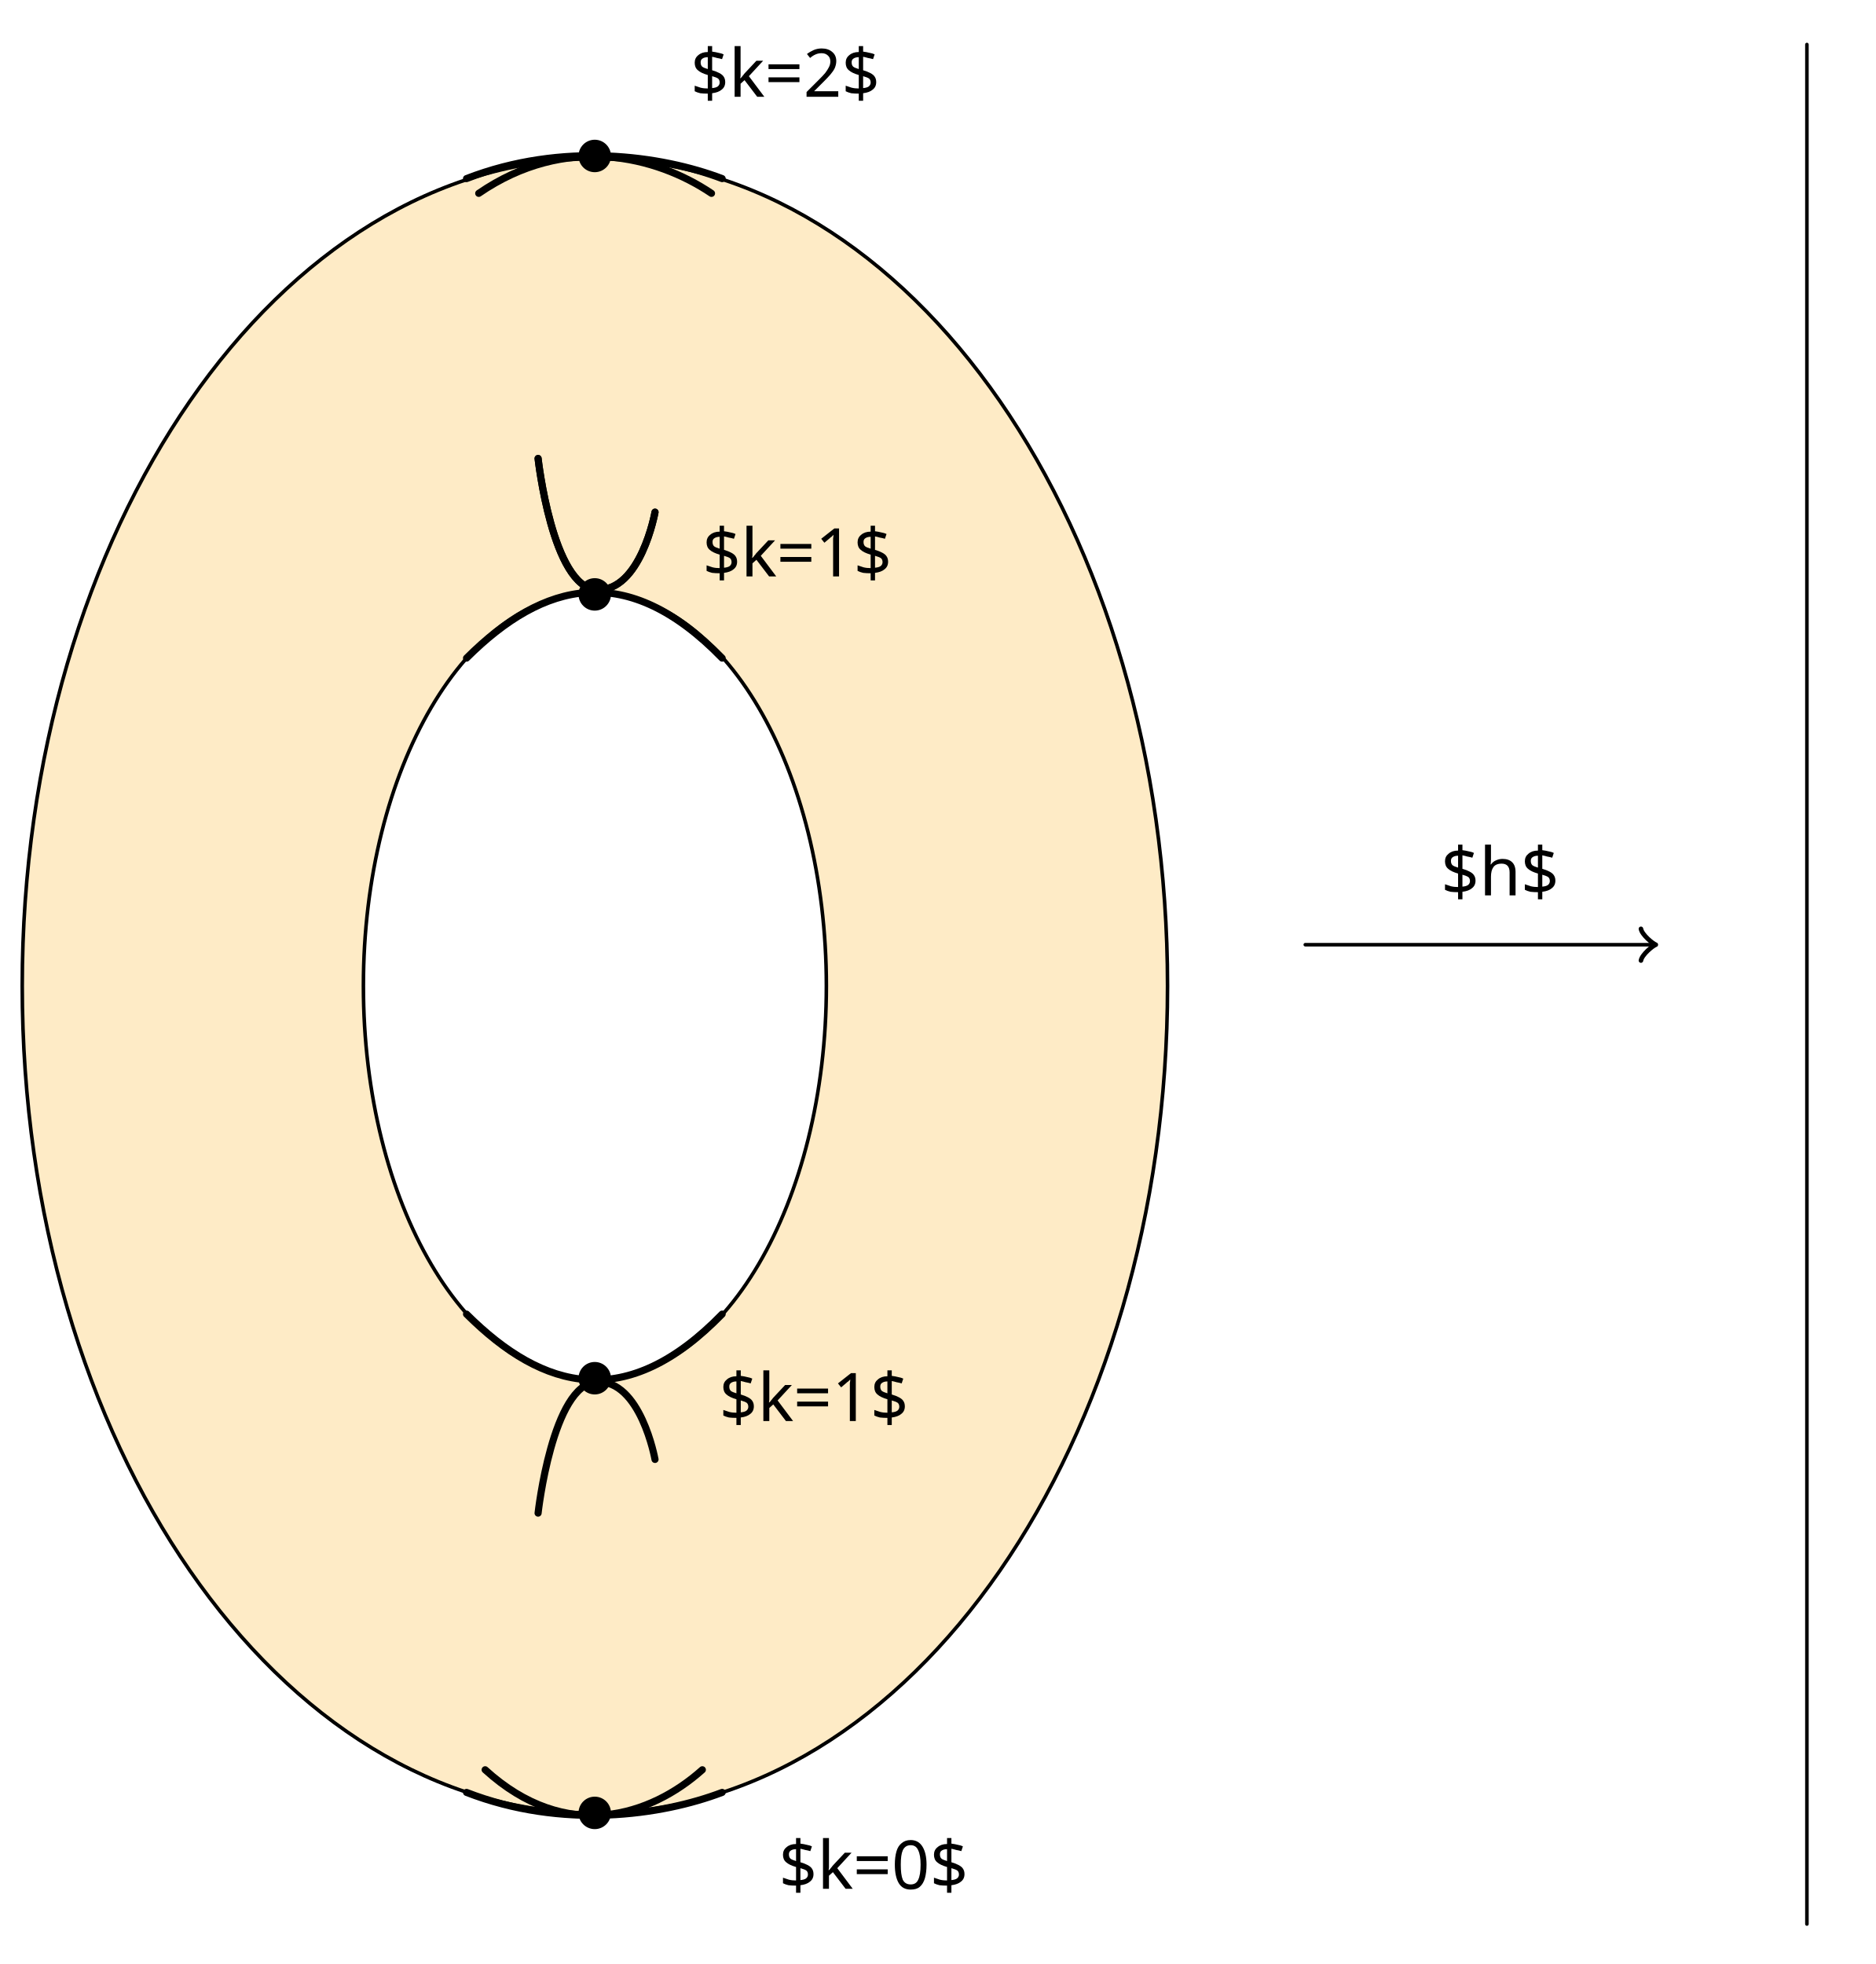
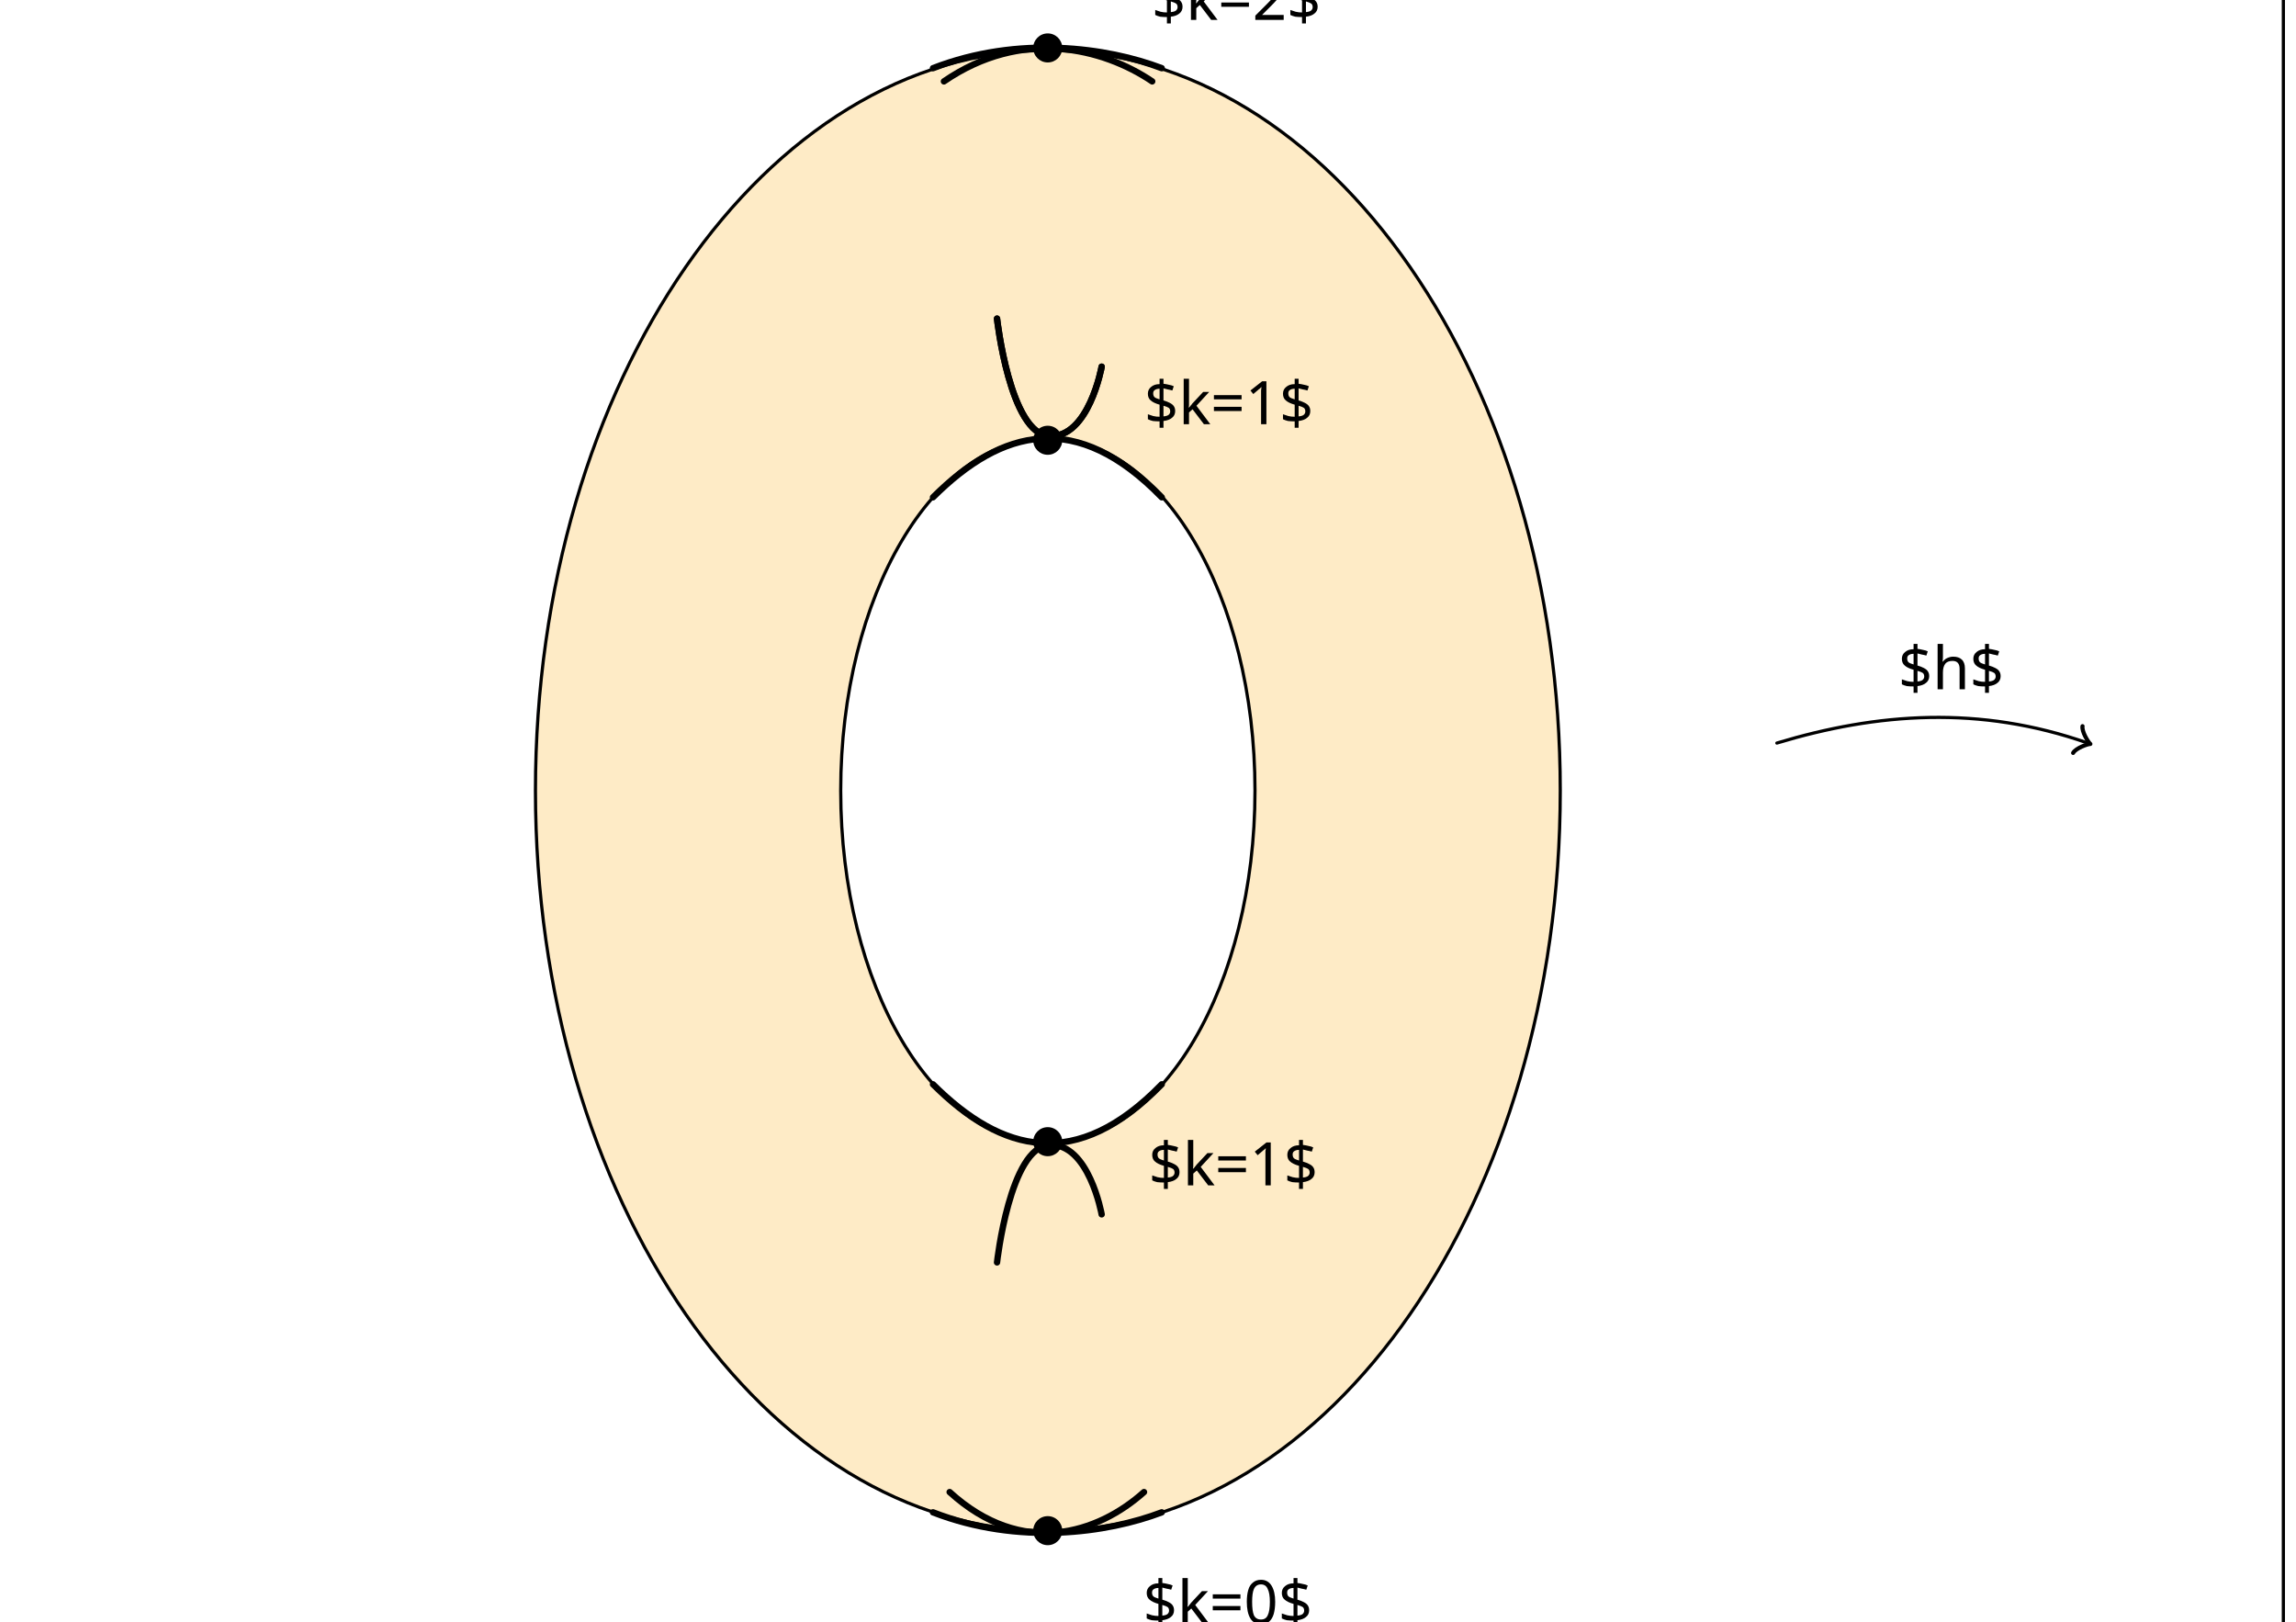
- <svg xmlns="http://www.w3.org/2000/svg" width="73.946mm" height="77.434mm" viewBox="0 0 73.946 77.434" version="1.1" id="svg8">
+ <svg xmlns="http://www.w3.org/2000/svg" width="101.165mm" height="71.438mm" viewBox="0 0 101.165 71.438" version="1.1" id="svg8">
  <defs id="defs2">
    <marker markerWidth="0.911" markerHeight="1.69" style="overflow:visible;stroke:#000000" refX="0" refY="0" orient="auto-start-reverse" id="marker-arrow-0.5308">
      <g id="g867" transform="scale(2.153529)">
        <path id="path865" style="fill:none;stroke:#000000;stroke-width:0.6;stroke-linecap:round;stroke-linejoin:round;stroke-miterlimit:10;stroke-dasharray:none;stroke-opacity:1" d="M -1.554,2.072 C -1.425,1.295 0,0.13 0.389,0 0,-0.13 -1.425,-1.295 -1.554,-2.072" />
      </g>
    </marker>
    <marker markerWidth="0.911" markerHeight="1.69" style="overflow:visible;stroke:#000000" refX="0" refY="0" orient="auto-start-reverse" id="marker-arrow-0.5308-1">
      <g id="g907" transform="scale(2.153529)">
        <path id="path905" style="fill:none;stroke:#000000;stroke-width:0.6;stroke-linecap:round;stroke-linejoin:round;stroke-miterlimit:10;stroke-dasharray:none;stroke-opacity:1" d="M -1.554,2.072 C -1.425,1.295 0,0.13 0.389,0 0,-0.13 -1.425,-1.295 -1.554,-2.072" />
      </g>
    </marker>
  </defs>
-   <g id="layer1" transform="translate(49.09705,-200.2539)">
-     <path style="color:#000000;overflow:visible;opacity:1;vector-effect:none;fill:none;fill-opacity:1;stroke:#000000;stroke-width:0.14;stroke-linecap:round;stroke-linejoin:round;stroke-miterlimit:4;stroke-dasharray:none;stroke-dashoffset:0;stroke-opacity:1;marker-start:none;marker-end:url(#marker-arrow-0.5308)" d="M 2.366,237.5 H 16.069" id="path863" />
-     <text id="text891" xml:space="preserve" style="font-size:2.646px;font-family:'Iosevka Term';-inkscape-font-specification:'Iosevka Term, Normal';fill:#000000;fill-opacity:1;stroke:none;stroke-width:0.265" y="235.555" x="7.718">
-       <tspan id="tspan889" x="7.718" y="235.555" style="stroke-width:0.265">$h$</tspan>
+   <g id="layer1" transform="translate(65.67066,-204.2914)">
+     <path style="color:#000000;overflow:visible;opacity:1;vector-effect:none;fill:none;fill-opacity:1;stroke:#000000;stroke-width:0.14;stroke-linecap:round;stroke-linejoin:round;stroke-miterlimit:4;stroke-dasharray:none;stroke-dashoffset:0;stroke-opacity:1;marker-start:none;marker-end:url(#marker-arrow-0.5308)" d="m 12.62,237.03 c 4.411,-1.333 8.938,-1.674 13.703,0" id="path863" />
+     <text id="text891" xml:space="preserve" style="font-size:2.646px;font-family:'Iosevka Term';-inkscape-font-specification:'Iosevka Term, Normal';fill:#000000;fill-opacity:1;stroke:none;stroke-width:0.265" y="234.661" x="17.972">
+       <tspan id="tspan889" x="17.972" y="234.661" style="stroke-width:0.265">$h$</tspan>
    </text>
-     <path style="color:#000000;overflow:visible;opacity:1;vector-effect:none;fill:none;fill-opacity:1;stroke:#000000;stroke-width:0.14;stroke-linecap:round;stroke-linejoin:round;stroke-miterlimit:4;stroke-dasharray:none;stroke-dashoffset:0;stroke-opacity:1;marker-start:none;marker-end:none" d="m 22.144,202.009 v 74.103" id="path903" />
-     <path style="color:#000000;overflow:visible;opacity:1;vector-effect:none;fill:#feebc6;fill-opacity:1;stroke:#000000;stroke-width:0.531;stroke-linecap:round;stroke-linejoin:round;stroke-miterlimit:4;stroke-dasharray:none;stroke-dashoffset:0;stroke-opacity:1;marker-start:none;marker-end:none" d="M 88.646 23.662 A 85.333 123.252 0 0 0 3.314 146.916 A 85.333 123.252 0 0 0 88.646 270.168 A 85.333 123.252 0 0 0 173.98 146.916 A 85.333 123.252 0 0 0 88.646 23.662 z M 88.646 88.246 A 34.494 58.668 0 0 1 123.141 146.916 A 34.494 58.668 0 0 1 88.646 205.584 A 34.494 58.668 0 0 1 54.152 146.916 A 34.494 58.668 0 0 1 88.646 88.246 z " transform="matrix(0.2645833,0,0,0.2645833,-49.09705,200.2539)" id="ellipse1020" />
-     <circle id="path1032" style="fill:#000000;stroke:none;stroke-width:1" cx="-25.648" cy="206.403" r="0.64" />
-     <circle r="0.64" cy="223.689" cx="-25.648" style="fill:#000000;stroke:none;stroke-width:1" id="circle1034" />
-     <circle id="circle1036" style="fill:#000000;stroke:none;stroke-width:1" cx="-25.648" cy="254.592" r="0.64" />
-     <circle r="0.64" cy="271.73" cx="-25.648" style="fill:#000000;stroke:none;stroke-width:1" id="circle1038" />
-     <path style="color:#000000;overflow:visible;opacity:1;vector-effect:none;fill:none;fill-opacity:1;stroke:#000000;stroke-width:0.281;stroke-linecap:round;stroke-linejoin:round;stroke-miterlimit:4;stroke-dasharray:none;stroke-dashoffset:0;stroke-opacity:1;marker-start:none;marker-end:none" d="m -30.703,252.065 c 3.048,3.038 6.323,3.859 10.078,0" id="path1040" />
-     <path id="path1058" d="m -30.703,270.923 c 3.774,1.465 7.683,0.912 10.078,0" style="color:#000000;overflow:visible;opacity:1;vector-effect:none;fill:none;fill-opacity:1;stroke:#000000;stroke-width:0.281;stroke-linecap:round;stroke-linejoin:round;stroke-miterlimit:4;stroke-dasharray:none;stroke-dashoffset:0;stroke-opacity:1;marker-start:none;marker-end:none" />
-     <path id="path1060" d="m -30.703,226.201 c 3.048,-3.038 6.323,-3.859 10.078,0" style="color:#000000;overflow:visible;opacity:1;vector-effect:none;fill:none;fill-opacity:1;stroke:#000000;stroke-width:0.281;stroke-linecap:round;stroke-linejoin:round;stroke-miterlimit:4;stroke-dasharray:none;stroke-dashoffset:0;stroke-opacity:1;marker-start:none;marker-end:none" />
-     <path style="color:#000000;overflow:visible;opacity:1;vector-effect:none;fill:none;fill-opacity:1;stroke:#000000;stroke-width:0.281;stroke-linecap:round;stroke-linejoin:round;stroke-miterlimit:4;stroke-dasharray:none;stroke-dashoffset:0;stroke-opacity:1;marker-start:none;marker-end:none" d="m -30.703,207.295 c 3.774,-1.465 7.683,-0.912 10.078,0" id="path1064" />
-     <path style="color:#000000;overflow:visible;opacity:1;vector-effect:none;fill:none;fill-opacity:1;stroke:#000000;stroke-width:0.281;stroke-linecap:round;stroke-linejoin:round;stroke-miterlimit:4;stroke-dasharray:none;stroke-dashoffset:0;stroke-opacity:1;marker-start:none;marker-end:none" d="m -29.969,270.03 c 3.207,2.921 6.528,1.82 8.563,0" id="path1078" />
-     <path id="path1080" d="m -30.222,207.877 c 3.436,-2.362 6.996,-1.471 9.177,0" style="color:#000000;overflow:visible;opacity:1;vector-effect:none;fill:none;fill-opacity:1;stroke:#000000;stroke-width:0.281;stroke-linecap:round;stroke-linejoin:round;stroke-miterlimit:4;stroke-dasharray:none;stroke-dashoffset:0;stroke-opacity:1;marker-start:none;marker-end:none" />
-     <path style="color:#000000;overflow:visible;opacity:1;vector-effect:none;fill:none;fill-opacity:1;stroke:#000000;stroke-width:0.281;stroke-linecap:round;stroke-linejoin:round;stroke-miterlimit:4;stroke-dasharray:none;stroke-dashoffset:0;stroke-opacity:1;marker-start:none;marker-end:none" d="m -23.272,257.794 c 0,0 -0.564,-3.151 -2.305,-3.057 -1.74,0.094 -2.305,5.174 -2.305,5.174" id="path1082" />
-     <path id="path1092" d="m -23.272,220.447 c 0,0 -0.564,3.151 -2.305,3.057 -1.74,-0.094 -2.305,-5.174 -2.305,-5.174" style="color:#000000;overflow:visible;opacity:1;vector-effect:none;fill:none;fill-opacity:1;stroke:#000000;stroke-width:0.281;stroke-linecap:round;stroke-linejoin:round;stroke-miterlimit:4;stroke-dasharray:none;stroke-dashoffset:0;stroke-opacity:1;marker-start:none;marker-end:none" />
-     <path style="color:#000000;overflow:visible;opacity:1;vector-effect:none;fill:none;fill-opacity:1;stroke:#000000;stroke-width:0.281;stroke-linecap:round;stroke-linejoin:round;stroke-miterlimit:4;stroke-dasharray:none;stroke-dashoffset:0;stroke-opacity:1;marker-start:none;marker-end:none" d="m -23.272,220.447 c 0,0 -0.564,3.151 -2.305,3.057 -1.74,-0.094 -2.305,-5.174 -2.305,-5.174" id="path1094" />
-     <text id="text1191" xml:space="preserve" style="font-size:2.646px;font-family:'Iosevka Term';-inkscape-font-specification:'Iosevka Term, Normal';fill:#000000;fill-opacity:1;stroke:none;stroke-width:0.265" x="-21.864" y="204.073">
-       <tspan id="tspan1189" x="-21.864" y="204.073" style="stroke-width:0.265">$k=2$</tspan>
+     <path style="color:#000000;overflow:visible;opacity:1;vector-effect:none;fill:none;fill-opacity:1;stroke:#000000;stroke-width:0.14;stroke-linecap:round;stroke-linejoin:round;stroke-miterlimit:4;stroke-dasharray:none;stroke-dashoffset:0;stroke-opacity:1;marker-start:none;marker-end:none" d="m 34.938,202.009 v 74.103" id="path903" />
+     <path style="color:#000000;overflow:visible;opacity:1;vector-effect:none;fill:#feebc6;fill-opacity:1;stroke:#000000;stroke-width:0.14;stroke-linecap:round;stroke-linejoin:round;stroke-miterlimit:4;stroke-dasharray:none;stroke-dashoffset:0;stroke-opacity:1;marker-start:none;marker-end:none" d="m -19.501,206.514 a 22.578,32.611 0 0 0 -22.577,32.611 22.578,32.611 0 0 0 22.577,32.61 22.578,32.611 0 0 0 22.578,-32.61 22.578,32.611 0 0 0 -22.578,-32.611 z m 0,17.088 a 9.127,15.523 0 0 1 9.127,15.523 9.127,15.523 0 0 1 -9.127,15.523 9.127,15.523 0 0 1 -9.127,-15.523 9.127,15.523 0 0 1 9.127,-15.523 z" id="ellipse1020" />
+     <circle id="path1032" style="fill:#000000;stroke:none;stroke-width:1" cx="-19.506" cy="206.403" r="0.64" />
+     <circle r="0.64" cy="223.689" cx="-19.506" style="fill:#000000;stroke:none;stroke-width:1" id="circle1034" />
+     <circle id="circle1036" style="fill:#000000;stroke:none;stroke-width:1" cx="-19.506" cy="254.592" r="0.64" />
+     <circle r="0.64" cy="271.73" cx="-19.506" style="fill:#000000;stroke:none;stroke-width:1" id="circle1038" />
+     <path style="color:#000000;overflow:visible;opacity:1;vector-effect:none;fill:none;fill-opacity:1;stroke:#000000;stroke-width:0.281;stroke-linecap:round;stroke-linejoin:round;stroke-miterlimit:4;stroke-dasharray:none;stroke-dashoffset:0;stroke-opacity:1;marker-start:none;marker-end:none" d="m -24.561,252.065 c 3.048,3.038 6.323,3.859 10.078,0" id="path1040" />
+     <path id="path1058" d="m -24.561,270.923 c 3.774,1.465 7.683,0.912 10.078,0" style="color:#000000;overflow:visible;opacity:1;vector-effect:none;fill:none;fill-opacity:1;stroke:#000000;stroke-width:0.281;stroke-linecap:round;stroke-linejoin:round;stroke-miterlimit:4;stroke-dasharray:none;stroke-dashoffset:0;stroke-opacity:1;marker-start:none;marker-end:none" />
+     <path id="path1060" d="m -24.561,226.201 c 3.048,-3.038 6.323,-3.859 10.078,0" style="color:#000000;overflow:visible;opacity:1;vector-effect:none;fill:none;fill-opacity:1;stroke:#000000;stroke-width:0.281;stroke-linecap:round;stroke-linejoin:round;stroke-miterlimit:4;stroke-dasharray:none;stroke-dashoffset:0;stroke-opacity:1;marker-start:none;marker-end:none" />
+     <path style="color:#000000;overflow:visible;opacity:1;vector-effect:none;fill:none;fill-opacity:1;stroke:#000000;stroke-width:0.281;stroke-linecap:round;stroke-linejoin:round;stroke-miterlimit:4;stroke-dasharray:none;stroke-dashoffset:0;stroke-opacity:1;marker-start:none;marker-end:none" d="m -24.561,207.295 c 3.774,-1.465 7.683,-0.912 10.078,0" id="path1064" />
+     <path style="color:#000000;overflow:visible;opacity:1;vector-effect:none;fill:none;fill-opacity:1;stroke:#000000;stroke-width:0.281;stroke-linecap:round;stroke-linejoin:round;stroke-miterlimit:4;stroke-dasharray:none;stroke-dashoffset:0;stroke-opacity:1;marker-start:none;marker-end:none" d="m -23.827,270.03 c 3.207,2.921 6.528,1.82 8.563,0" id="path1078" />
+     <path id="path1080" d="m -24.08,207.877 c 3.436,-2.362 6.996,-1.471 9.177,0" style="color:#000000;overflow:visible;opacity:1;vector-effect:none;fill:none;fill-opacity:1;stroke:#000000;stroke-width:0.281;stroke-linecap:round;stroke-linejoin:round;stroke-miterlimit:4;stroke-dasharray:none;stroke-dashoffset:0;stroke-opacity:1;marker-start:none;marker-end:none" />
+     <path style="color:#000000;overflow:visible;opacity:1;vector-effect:none;fill:none;fill-opacity:1;stroke:#000000;stroke-width:0.281;stroke-linecap:round;stroke-linejoin:round;stroke-miterlimit:4;stroke-dasharray:none;stroke-dashoffset:0;stroke-opacity:1;marker-start:none;marker-end:none" d="m -17.13,257.794 c 0,0 -0.564,-3.151 -2.305,-3.057 -1.74,0.094 -2.305,5.174 -2.305,5.174" id="path1082" />
+     <path id="path1092" d="m -17.13,220.447 c 0,0 -0.564,3.151 -2.305,3.057 -1.74,-0.094 -2.305,-5.174 -2.305,-5.174" style="color:#000000;overflow:visible;opacity:1;vector-effect:none;fill:none;fill-opacity:1;stroke:#000000;stroke-width:0.281;stroke-linecap:round;stroke-linejoin:round;stroke-miterlimit:4;stroke-dasharray:none;stroke-dashoffset:0;stroke-opacity:1;marker-start:none;marker-end:none" />
+     <path style="color:#000000;overflow:visible;opacity:1;vector-effect:none;fill:none;fill-opacity:1;stroke:#000000;stroke-width:0.281;stroke-linecap:round;stroke-linejoin:round;stroke-miterlimit:4;stroke-dasharray:none;stroke-dashoffset:0;stroke-opacity:1;marker-start:none;marker-end:none" d="m -17.13,220.447 c 0,0 -0.564,3.151 -2.305,3.057 -1.74,-0.094 -2.305,-5.174 -2.305,-5.174" id="path1094" />
+     <text id="text1191" xml:space="preserve" style="font-size:2.646px;font-family:'Iosevka Term';-inkscape-font-specification:'Iosevka Term, Normal';fill:#000000;fill-opacity:1;stroke:none;stroke-width:0.265" x="-14.924" y="205.17">
+       <tspan id="tspan1189" x="-14.924" y="205.17" style="stroke-width:0.265">$k=2$</tspan>
    </text>
-     <text y="222.981" x="-21.393" style="font-size:2.646px;font-family:'Iosevka Term';-inkscape-font-specification:'Iosevka Term, Normal';fill:#000000;fill-opacity:1;stroke:none;stroke-width:0.265" xml:space="preserve" id="text1205">
-       <tspan style="stroke-width:0.265" y="222.981" x="-21.393" id="tspan1203">$k=1$</tspan>
+     <text y="222.981" x="-15.251" style="font-size:2.646px;font-family:'Iosevka Term';-inkscape-font-specification:'Iosevka Term, Normal';fill:#000000;fill-opacity:1;stroke:none;stroke-width:0.265" xml:space="preserve" id="text1205">
+       <tspan style="stroke-width:0.265" y="222.981" x="-15.251" id="tspan1203">$k=1$</tspan>
    </text>
-     <text id="text1209" xml:space="preserve" style="font-size:2.646px;font-family:'Iosevka Term';-inkscape-font-specification:'Iosevka Term, Normal';fill:#000000;fill-opacity:1;stroke:none;stroke-width:0.265" x="-20.735" y="256.283">
-       <tspan id="tspan1207" x="-20.735" y="256.283" style="stroke-width:0.265">$k=1$</tspan>
+     <text id="text1209" xml:space="preserve" style="font-size:2.646px;font-family:'Iosevka Term';-inkscape-font-specification:'Iosevka Term, Normal';fill:#000000;fill-opacity:1;stroke:none;stroke-width:0.265" x="-15.059" y="256.516">
+       <tspan id="tspan1207" x="-15.059" y="256.516" style="stroke-width:0.265">$k=1$</tspan>
    </text>
-     <text y="274.722" x="-18.383" style="font-size:2.646px;font-family:'Iosevka Term';-inkscape-font-specification:'Iosevka Term, Normal';fill:#000000;fill-opacity:1;stroke:none;stroke-width:0.265" xml:space="preserve" id="text1213">
-       <tspan style="stroke-width:0.265" y="274.722" x="-18.383" id="tspan1211">$k=0$</tspan>
+     <text y="275.819" x="-15.301" style="font-size:2.646px;font-family:'Iosevka Term';-inkscape-font-specification:'Iosevka Term, Normal';fill:#000000;fill-opacity:1;stroke:none;stroke-width:0.265" xml:space="preserve" id="text1213">
+       <tspan style="stroke-width:0.265" y="275.819" x="-15.301" id="tspan1211">$k=0$</tspan>
    </text>
  </g>
</svg>
